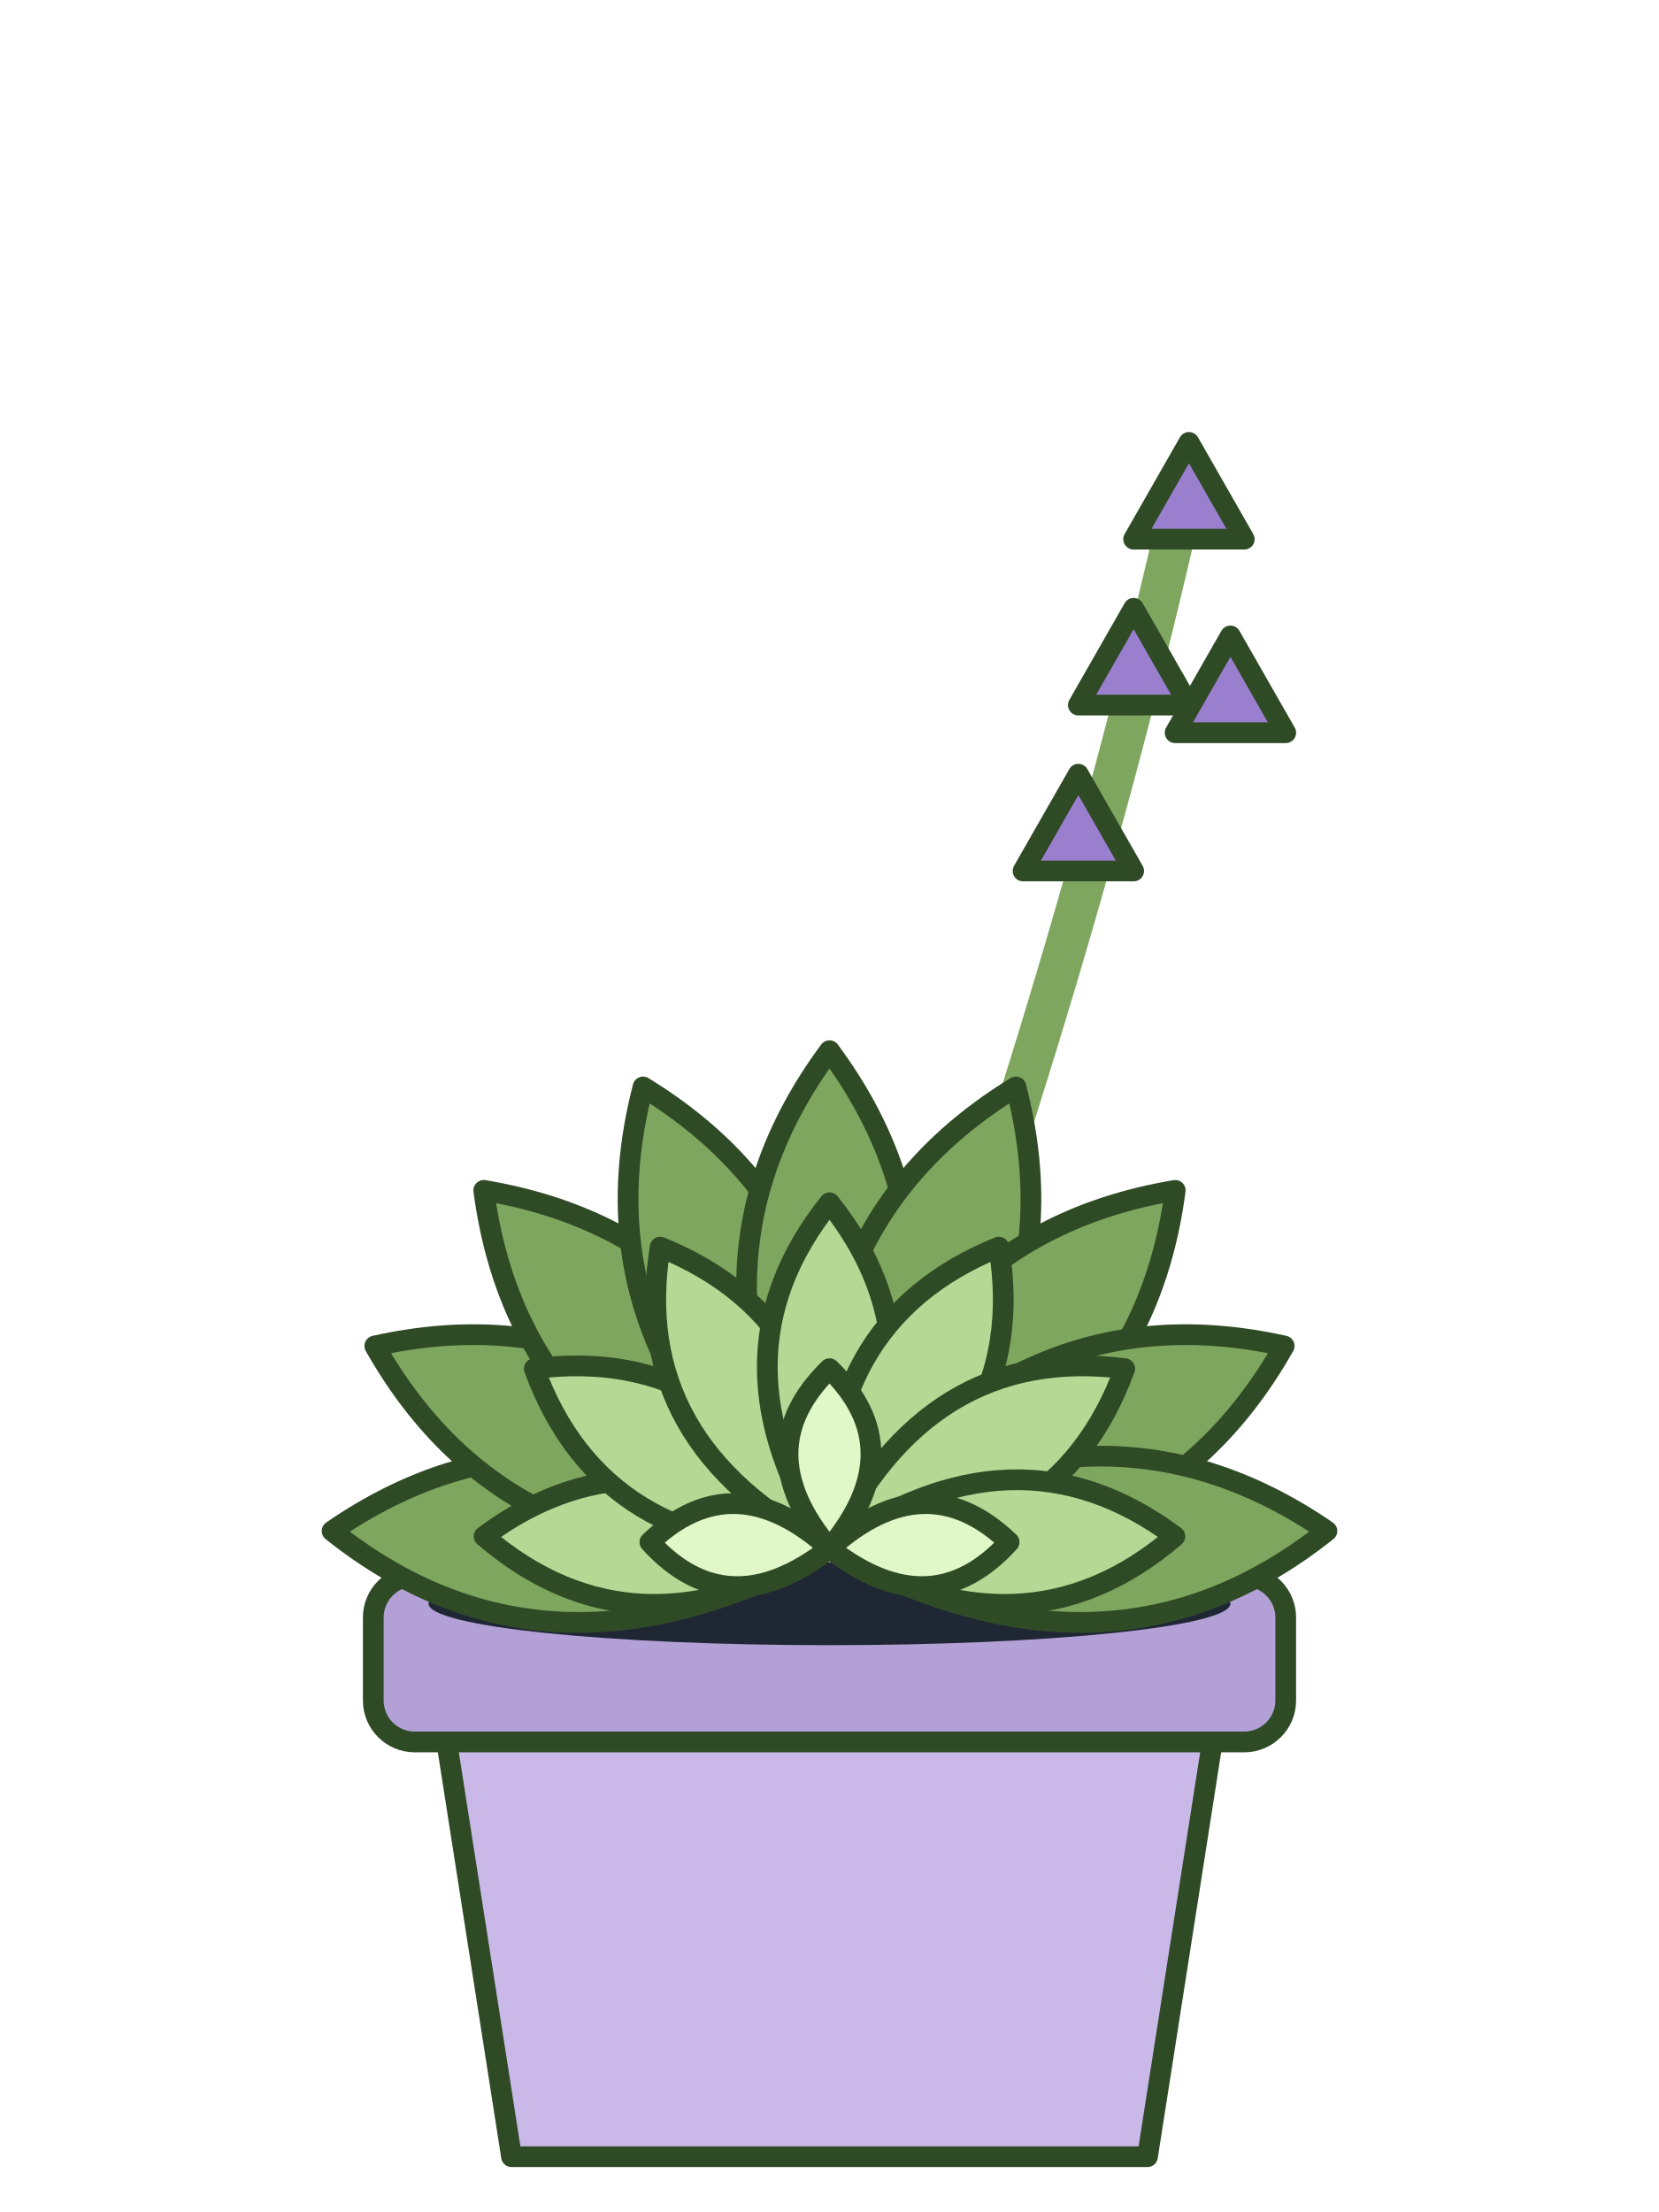
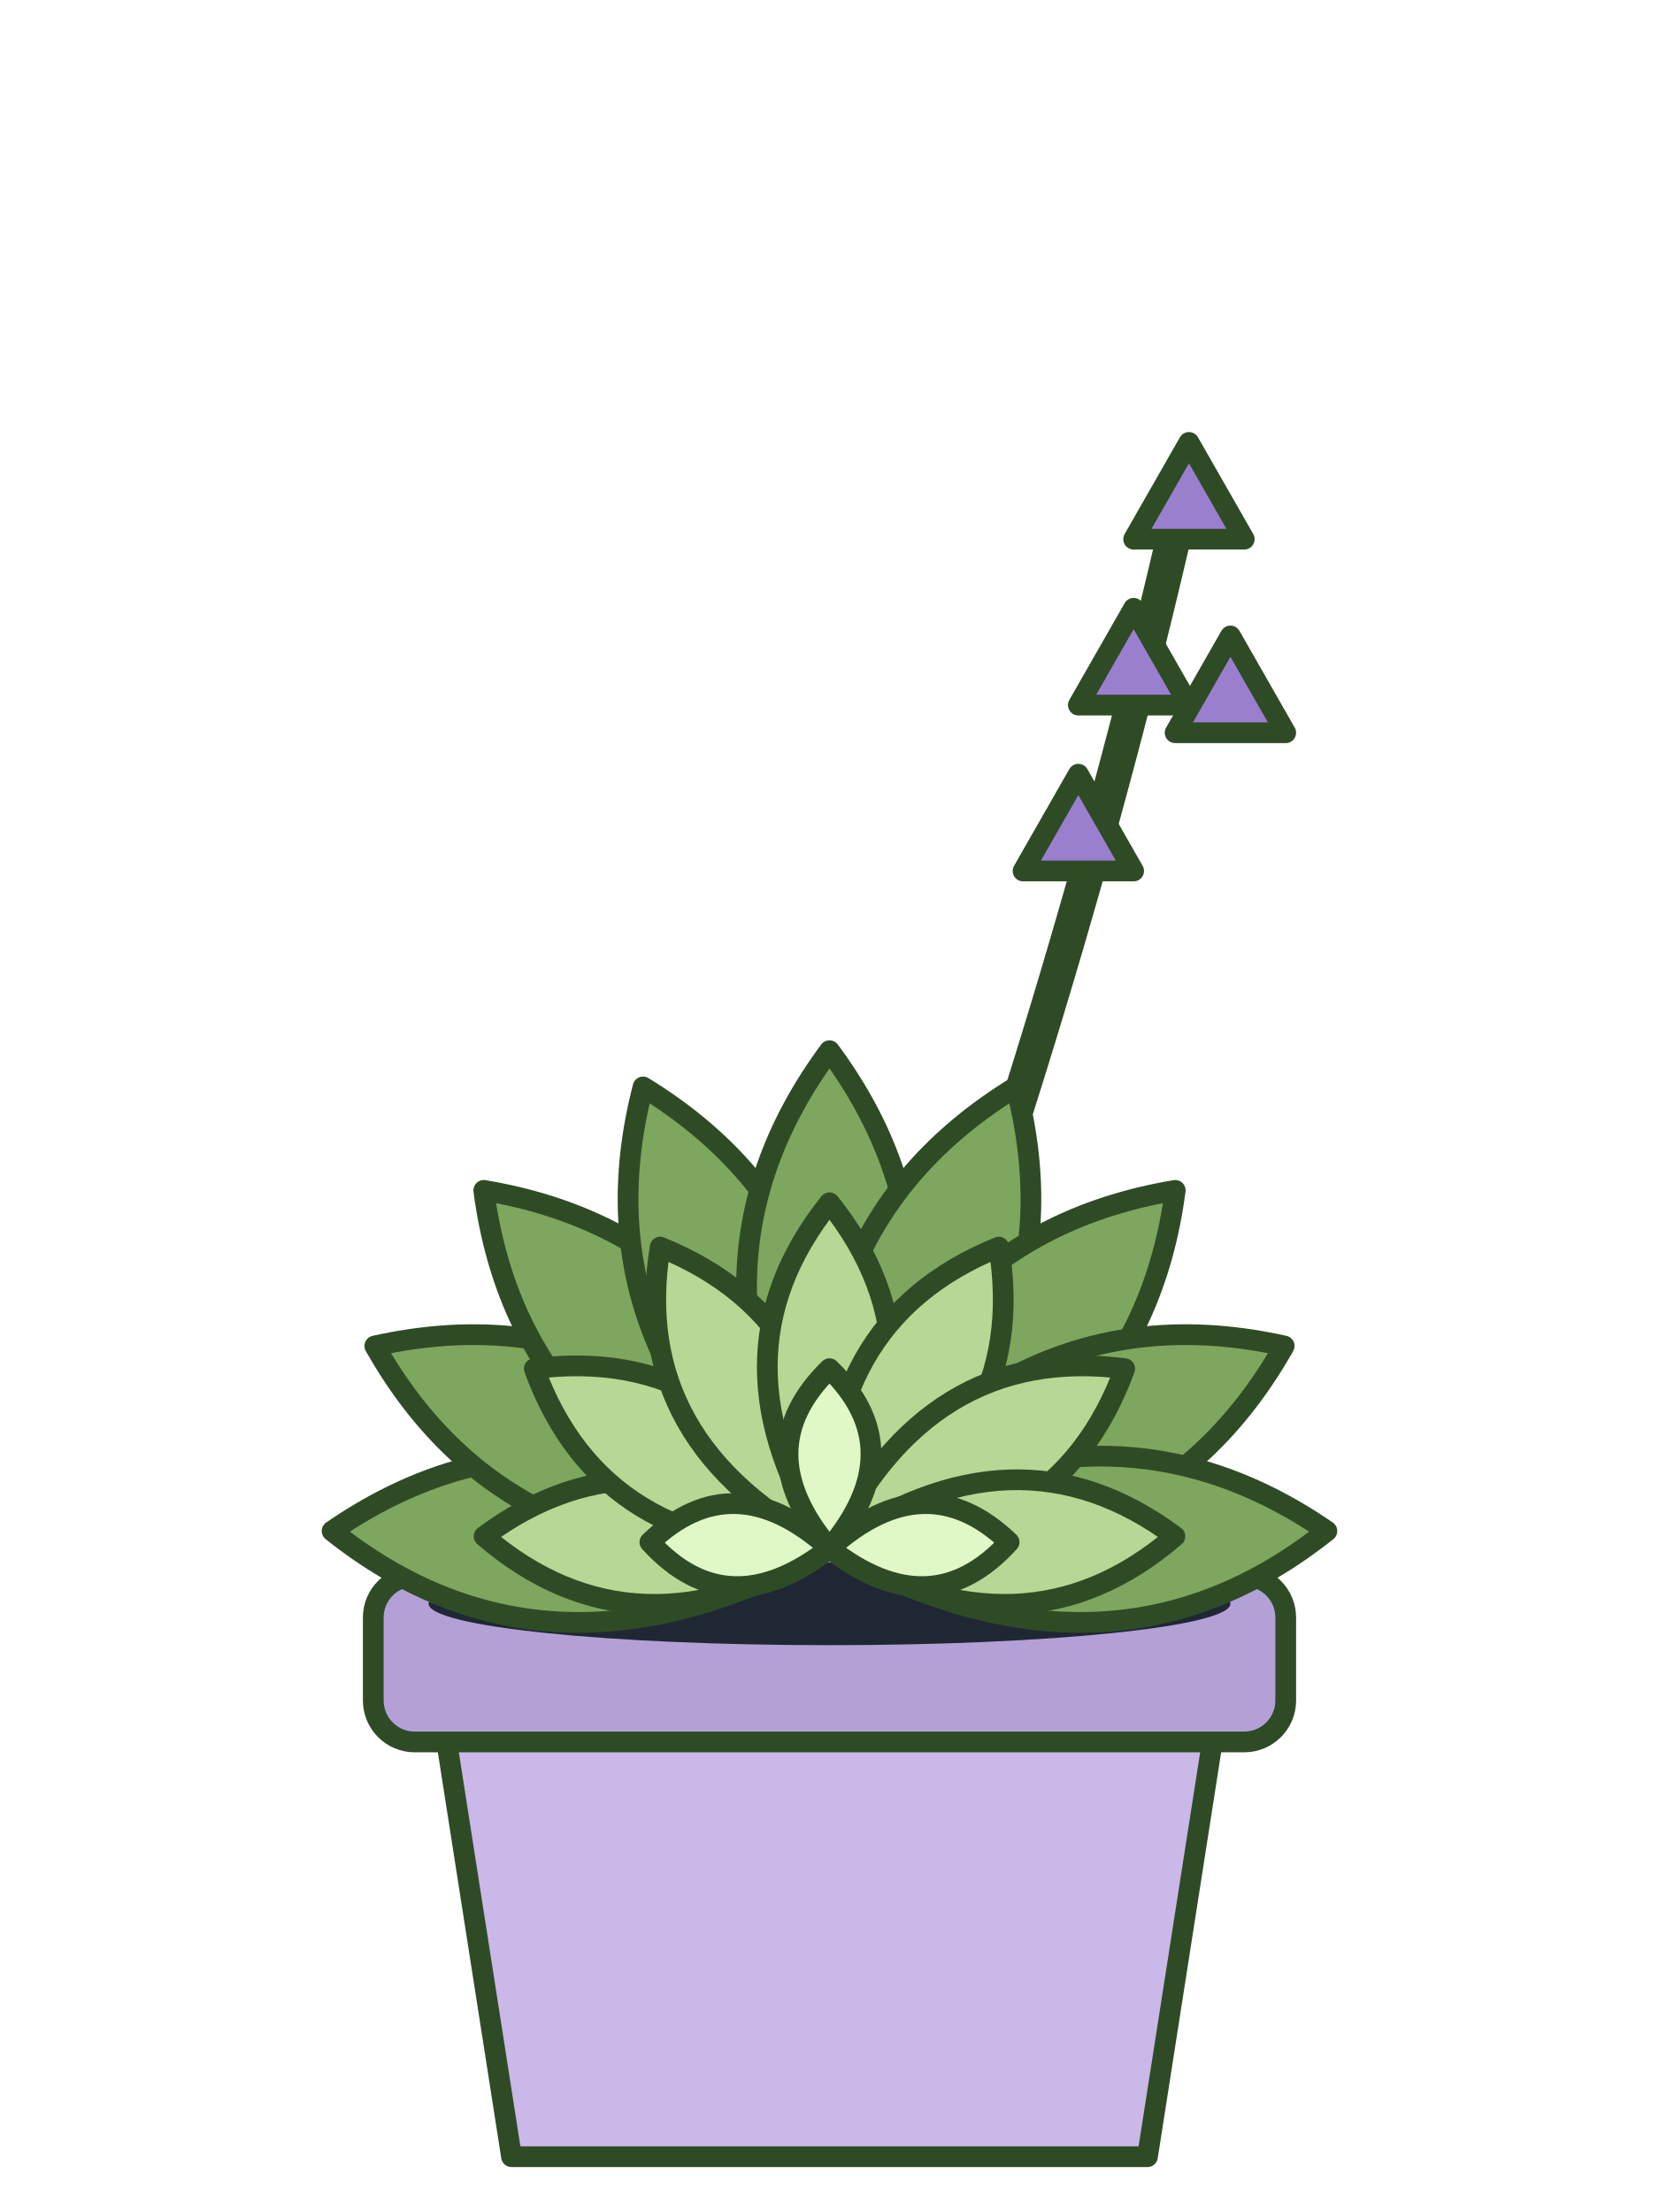
<svg xmlns="http://www.w3.org/2000/svg" viewBox="0 0 120 160" width="120" height="160">
  <path d="M32 124 L88 124 L83 156 L37 156 Z" fill="#C9B8E8" stroke="#2F4B26" stroke-width="1.5" stroke-linejoin="round" />
  <rect x="27" y="114" width="66" height="12" rx="3" fill="#B3A0D6" stroke="#2F4B26" stroke-width="1.5" stroke-linejoin="round" />
  <ellipse cx="60" cy="116" rx="29" ry="3" fill="#202734" />
-   <path d="M64 108 Q 78 70 86 34" fill="none" stroke="#7FA65E" stroke-width="3" stroke-linecap="round" />
+   <path d="M64 108 Q 78 70 86 34" fill="none" stroke="#2F4B26" stroke-width="2.5" stroke-linecap="round" />
  <path d="M86 32 l -4 7 h 8 z" fill="#9B7FCF" stroke="#2F4B26" stroke-width="1.5" stroke-linejoin="round" />
  <path d="M82 44 l -4 7 h 8 z" fill="#9B7FCF" stroke="#2F4B26" stroke-width="1.5" stroke-linejoin="round" />
  <path d="M89 46 l -4 7 h 8 z" fill="#9B7FCF" stroke="#2F4B26" stroke-width="1.5" stroke-linejoin="round" />
  <path d="M78 56 l -4 7 h 8 z" fill="#9B7FCF" stroke="#2F4B26" stroke-width="1.5" stroke-linejoin="round" />
  <g transform="translate(60 112) rotate(-88)">
    <path d="M0 0 Q 12 -19.8 0 -36 Q -12 -19.8 0 0 Z" fill="#7FA65E" stroke="#2F4B26" stroke-width="1.5" stroke-linejoin="round" />
  </g>
  <g transform="translate(60 112) rotate(-66)">
    <path d="M0 0 Q 12 -19.8 0 -36 Q -12 -19.8 0 0 Z" fill="#7FA65E" stroke="#2F4B26" stroke-width="1.5" stroke-linejoin="round" />
  </g>
  <g transform="translate(60 112) rotate(-44)">
    <path d="M0 0 Q 12 -19.8 0 -36 Q -12 -19.8 0 0 Z" fill="#7FA65E" stroke="#2F4B26" stroke-width="1.5" stroke-linejoin="round" />
  </g>
  <g transform="translate(60 112) rotate(-22)">
    <path d="M0 0 Q 12 -19.8 0 -36 Q -12 -19.8 0 0 Z" fill="#7FA65E" stroke="#2F4B26" stroke-width="1.5" stroke-linejoin="round" />
  </g>
  <g transform="translate(60 112) rotate(0)">
    <path d="M0 0 Q 12 -19.8 0 -36 Q -12 -19.8 0 0 Z" fill="#7FA65E" stroke="#2F4B26" stroke-width="1.5" stroke-linejoin="round" />
  </g>
  <g transform="translate(60 112) rotate(22)">
    <path d="M0 0 Q 12 -19.8 0 -36 Q -12 -19.8 0 0 Z" fill="#7FA65E" stroke="#2F4B26" stroke-width="1.5" stroke-linejoin="round" />
  </g>
  <g transform="translate(60 112) rotate(44)">
    <path d="M0 0 Q 12 -19.8 0 -36 Q -12 -19.8 0 0 Z" fill="#7FA65E" stroke="#2F4B26" stroke-width="1.5" stroke-linejoin="round" />
  </g>
  <g transform="translate(60 112) rotate(66)">
    <path d="M0 0 Q 12 -19.8 0 -36 Q -12 -19.8 0 0 Z" fill="#7FA65E" stroke="#2F4B26" stroke-width="1.5" stroke-linejoin="round" />
  </g>
  <g transform="translate(60 112) rotate(88)">
    <path d="M0 0 Q 12 -19.8 0 -36 Q -12 -19.8 0 0 Z" fill="#7FA65E" stroke="#2F4B26" stroke-width="1.5" stroke-linejoin="round" />
  </g>
  <g transform="translate(60 112) rotate(-88)">
    <path d="M0 0 Q 9 -13.75 0 -25 Q -9 -13.75 0 0 Z" fill="#B7D894" stroke="#2F4B26" stroke-width="1.5" stroke-linejoin="round" />
  </g>
  <g transform="translate(60 112) rotate(-58.66667)">
    <path d="M0 0 Q 9 -13.75 0 -25 Q -9 -13.75 0 0 Z" fill="#B7D894" stroke="#2F4B26" stroke-width="1.5" stroke-linejoin="round" />
  </g>
  <g transform="translate(60 112) rotate(-29.33333)">
    <path d="M0 0 Q 9 -13.75 0 -25 Q -9 -13.75 0 0 Z" fill="#B7D894" stroke="#2F4B26" stroke-width="1.5" stroke-linejoin="round" />
  </g>
  <g transform="translate(60 112) rotate(0)">
    <path d="M0 0 Q 9 -13.75 0 -25 Q -9 -13.75 0 0 Z" fill="#B7D894" stroke="#2F4B26" stroke-width="1.5" stroke-linejoin="round" />
  </g>
  <g transform="translate(60 112) rotate(29.33333)">
    <path d="M0 0 Q 9 -13.75 0 -25 Q -9 -13.75 0 0 Z" fill="#B7D894" stroke="#2F4B26" stroke-width="1.5" stroke-linejoin="round" />
  </g>
  <g transform="translate(60 112) rotate(58.66667)">
    <path d="M0 0 Q 9 -13.75 0 -25 Q -9 -13.75 0 0 Z" fill="#B7D894" stroke="#2F4B26" stroke-width="1.5" stroke-linejoin="round" />
  </g>
  <g transform="translate(60 112) rotate(88)">
    <path d="M0 0 Q 9 -13.75 0 -25 Q -9 -13.75 0 0 Z" fill="#B7D894" stroke="#2F4B26" stroke-width="1.5" stroke-linejoin="round" />
  </g>
  <g transform="translate(60 112) rotate(-88)">
    <path d="M0 0 Q 6 -7.15 0 -13 Q -6 -7.15 0 0 Z" fill="#E0F8C7" stroke="#2F4B26" stroke-width="1.5" stroke-linejoin="round" />
  </g>
  <g transform="translate(60 112) rotate(0)">
    <path d="M0 0 Q 6 -7.15 0 -13 Q -6 -7.15 0 0 Z" fill="#E0F8C7" stroke="#2F4B26" stroke-width="1.5" stroke-linejoin="round" />
  </g>
  <g transform="translate(60 112) rotate(88)">
    <path d="M0 0 Q 6 -7.15 0 -13 Q -6 -7.15 0 0 Z" fill="#E0F8C7" stroke="#2F4B26" stroke-width="1.5" stroke-linejoin="round" />
  </g>
</svg>
